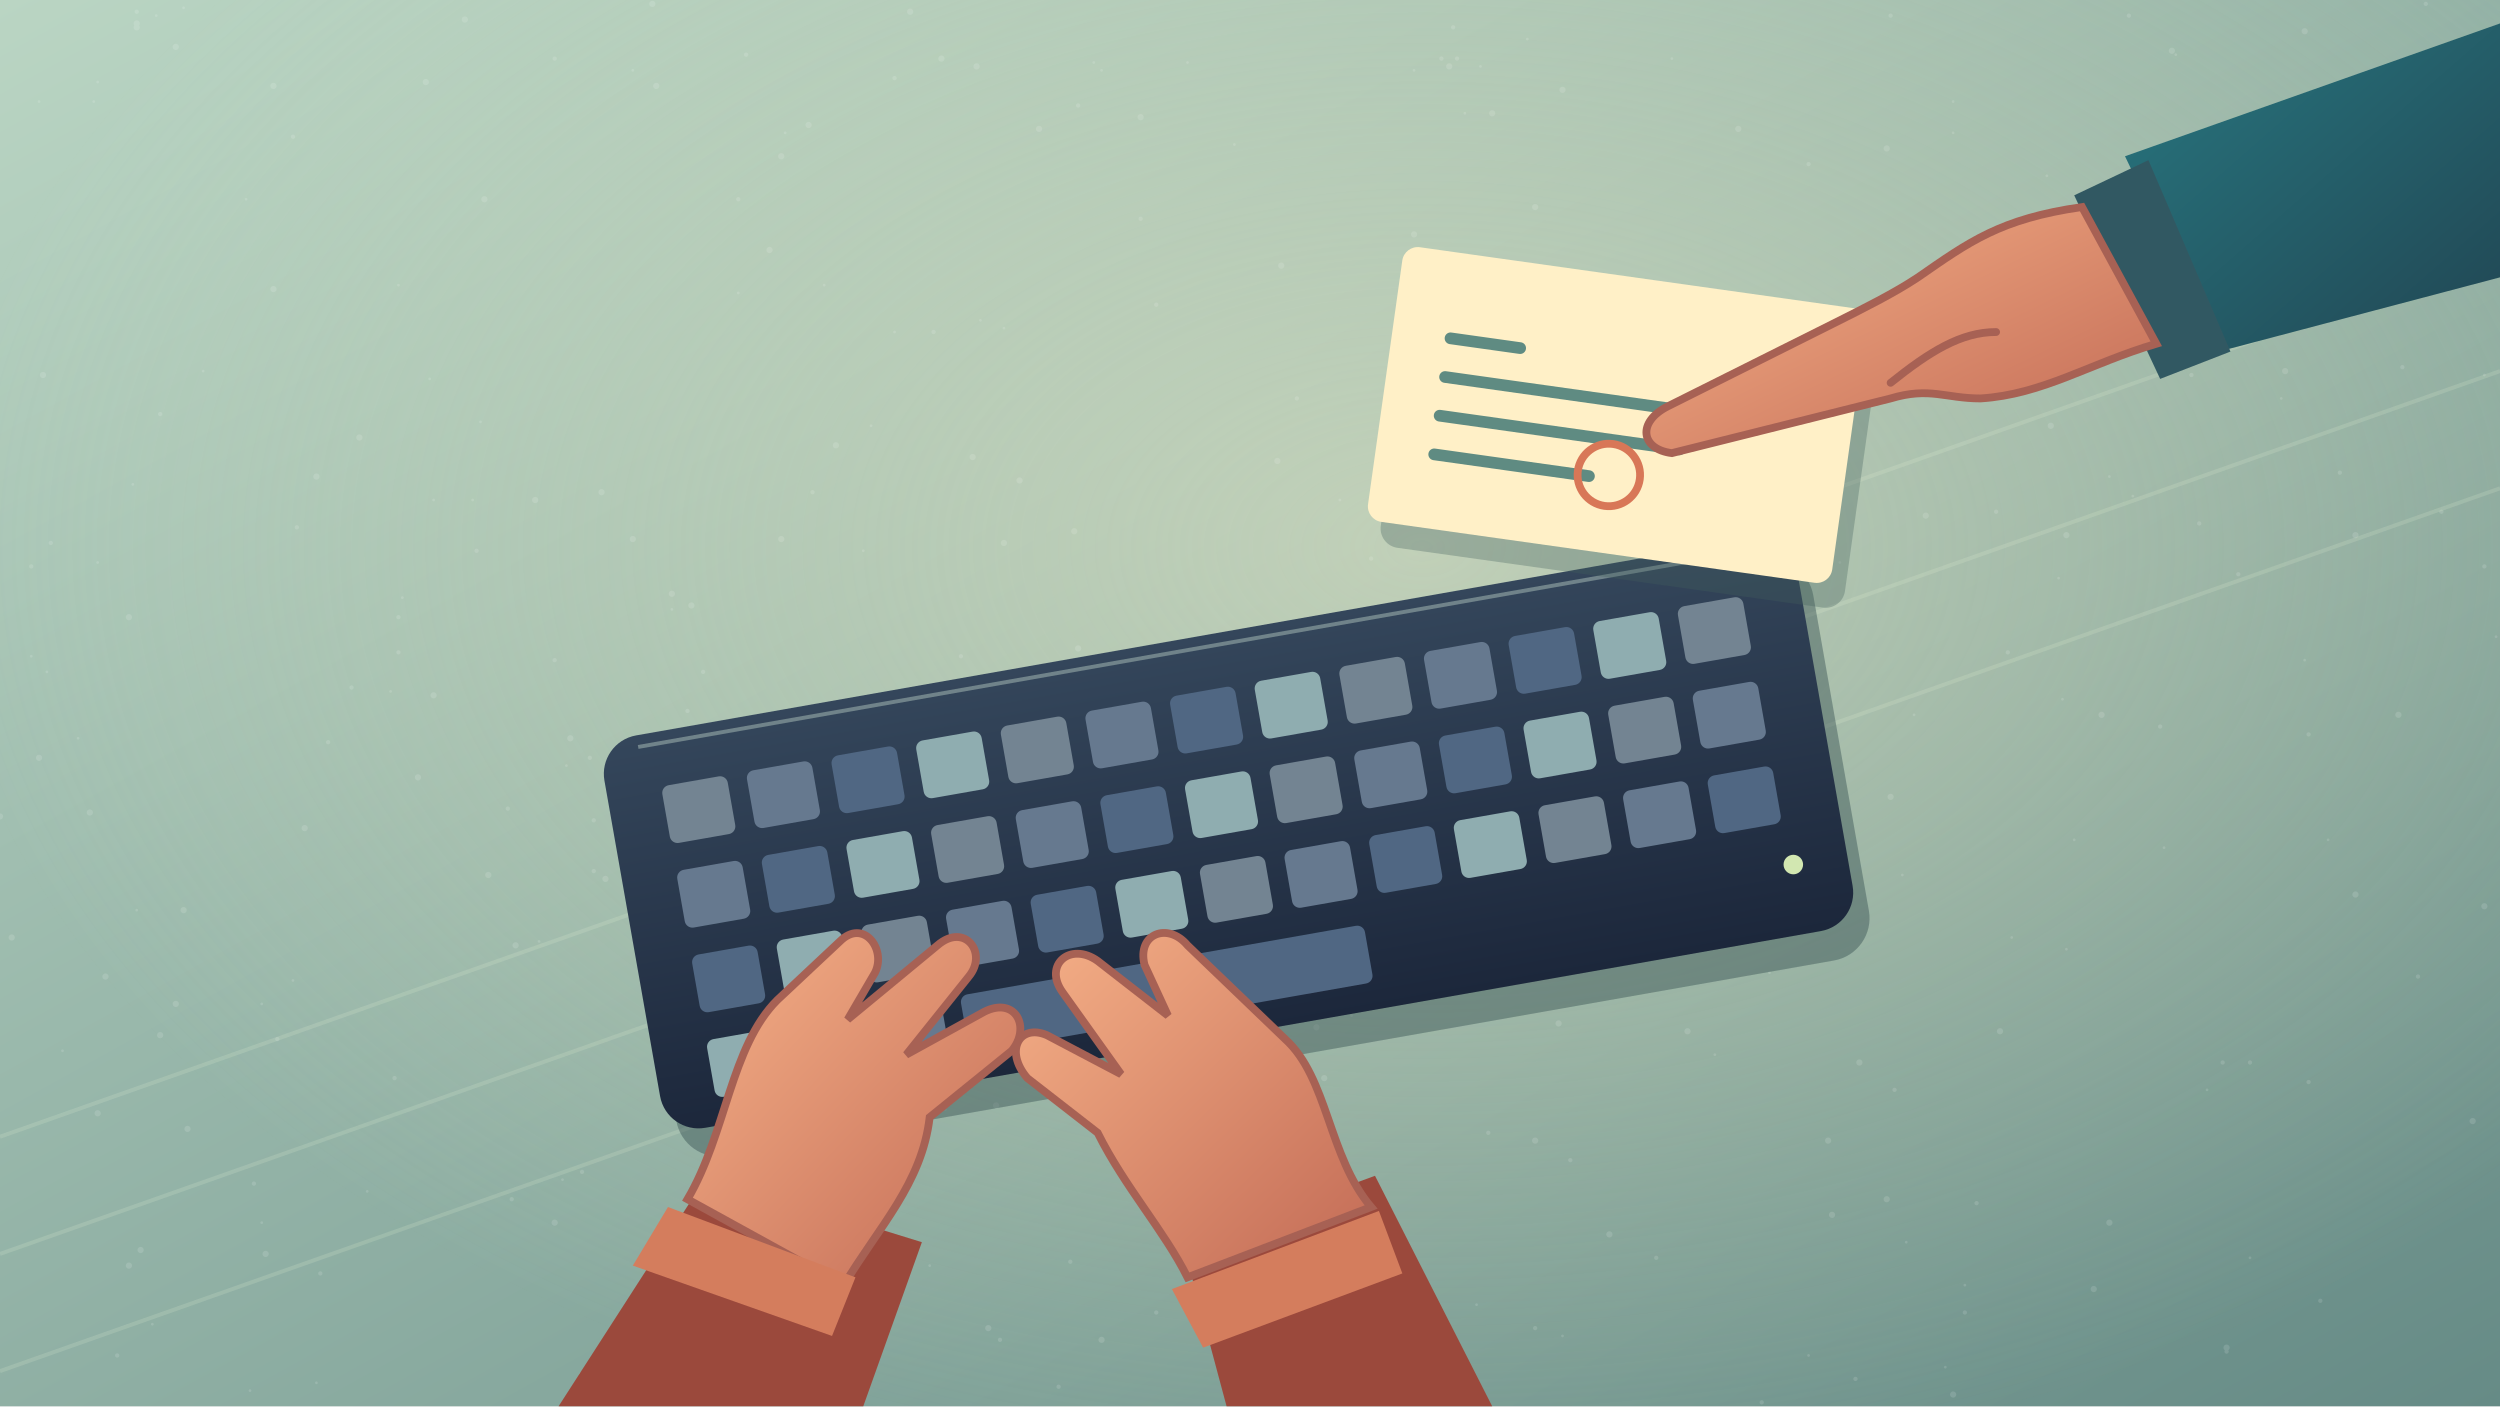
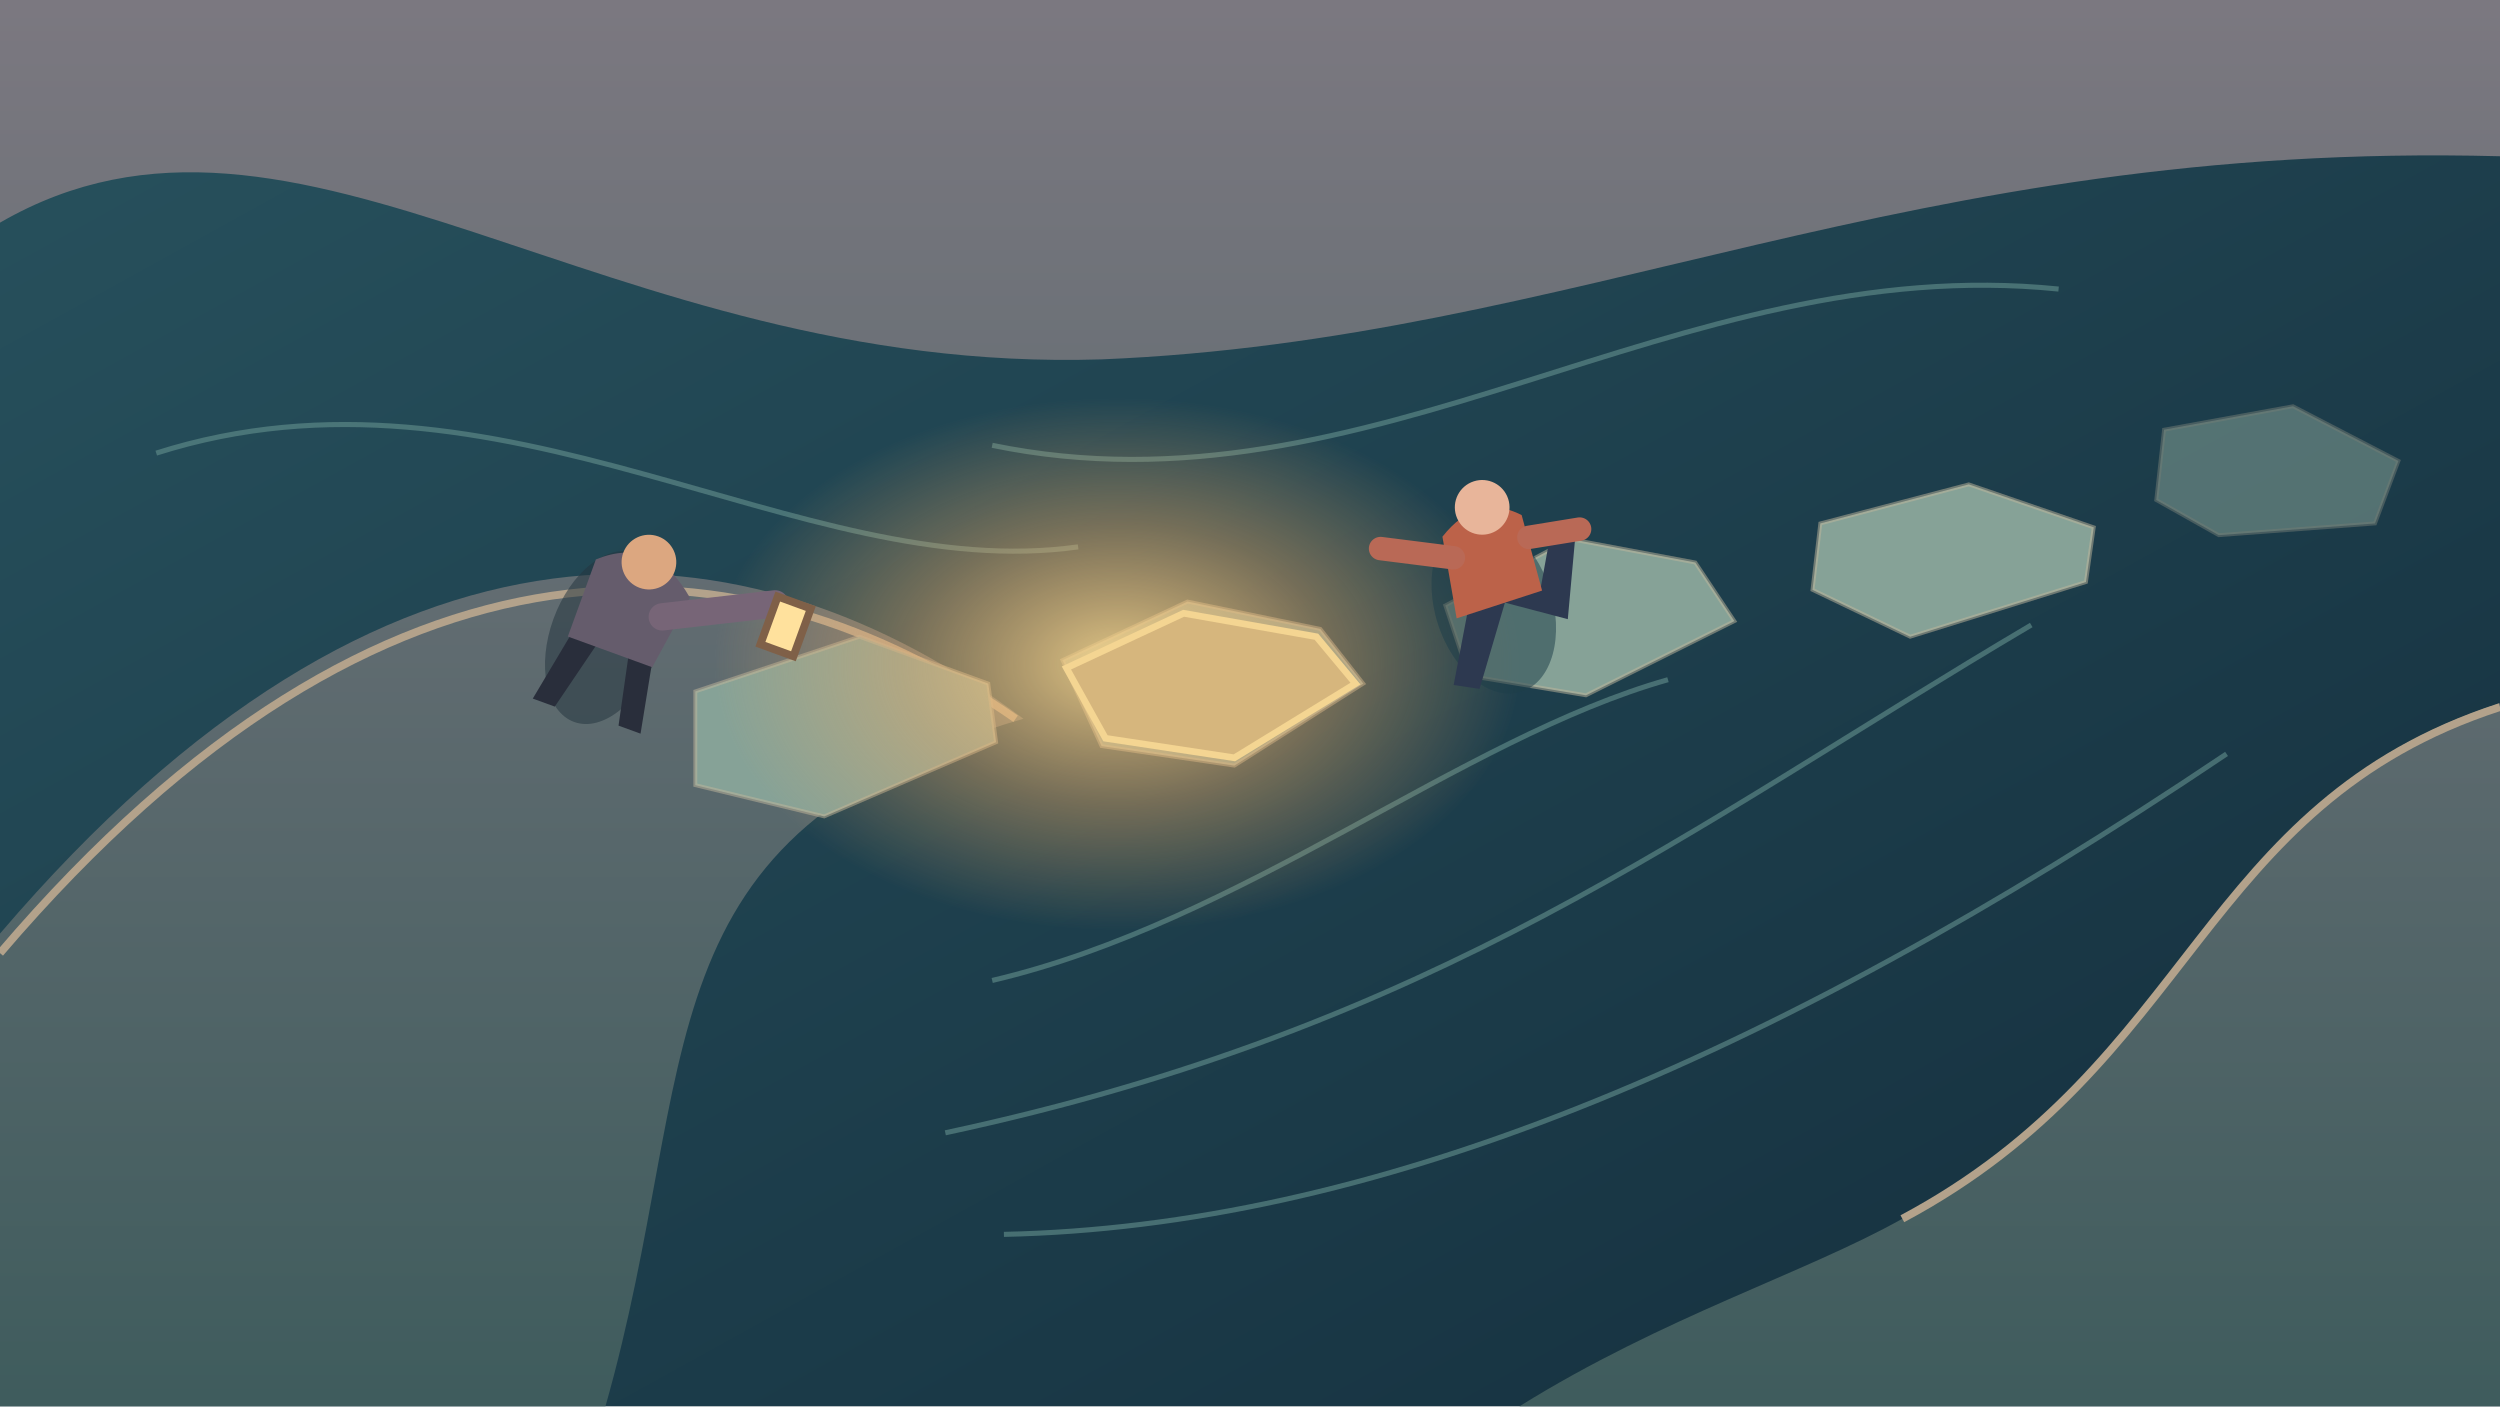
<svg xmlns="http://www.w3.org/2000/svg" width="100%" height="100%" viewBox="0 0 640 360" preserveAspectRatio="xMidYMid slice">
  <defs>
-     <linearGradient id="field" x2="1" y2="1">
-       <stop stop-color="#bad5c3" />
-       <stop offset="1" stop-color="#668b86" />
+     <linearGradient id="stream" x2="1" y2="1">
+       <stop stop-color="#28525e" />
+       <stop offset="1" stop-color="#142e3d" />
    </linearGradient>
-     <radialGradient id="light">
-       <stop stop-color="#f4f1cc" stop-opacity=".48" />
-       <stop offset="1" stop-color="#f4f1cc" stop-opacity="0" />
+     <linearGradient id="bank" x2="0" y2="1">
+       <stop stop-color="#7b7880" />
+       <stop offset="1" stop-color="#3f5c5d" />
+     </linearGradient>
+     <radialGradient id="glow">
+       <stop stop-color="#f5d48c" stop-opacity=".9" />
+       <stop offset=".53" stop-color="#f0ae65" stop-opacity=".41" />
+       <stop offset="1" stop-color="#f0ae65" stop-opacity="0" />
    </radialGradient>
-     <linearGradient id="skin" x2="1" y2="1">
-       <stop stop-color="#f6b188" />
-       <stop offset="1" stop-color="#c26a55" />
-     </linearGradient>
-     <linearGradient id="board" x2="0" y2="1">
-       <stop stop-color="#34465b" />
-       <stop offset="1" stop-color="#1c273b" />
-     </linearGradient>
-     <linearGradient id="sleeve" x2="1" y2="1">
-       <stop stop-color="#287780" />
-       <stop offset="1" stop-color="#214653" />
-     </linearGradient>
  </defs>
-   <path d="M0 0h640v360H0z" fill="url(#field)" />
-   <ellipse cx="365" cy="140" rx="390" ry="240" fill="url(#light)" />
-   <g fill="#fff" opacity=".13">
-     <circle cx="511" cy="131" r="0.55" />
-     <circle cx="514" cy="167" r="0.55" />
-     <circle cx="536" cy="330" r="0.8" />
-     <circle cx="155" cy="225" r="0.8" />
-     <circle cx="490" cy="183" r="0.35" />
-     <circle cx="383" cy="104" r="0.8" />
-     <circle cx="503" cy="329" r="0.35" />
-     <circle cx="603" cy="229" r="0.8" />
-     <circle cx="210" cy="280" r="0.55" />
-     <circle cx="286" cy="220" r="0.55" />
-     <circle cx="424" cy="322" r="0.55" />
-     <circle cx="393" cy="292" r="0.8" />
-     <circle cx="484" cy="204" r="0.8" />
-     <circle cx="450" cy="139" r="0.8" />
-     <circle cx="556" cy="13" r="0.8" />
-     <circle cx="169" cy="234" r="0.8" />
-     <circle cx="124" cy="51" r="0.8" />
-     <circle cx="483" cy="38" r="0.8" />
-     <circle cx="221" cy="141" r="0.35" />
-     <circle cx="553" cy="186" r="0.55" />
-     <circle cx="296" cy="336" r="0.55" />
-     <circle cx="187" cy="351" r="0.35" />
-     <circle cx="12" cy="172" r="0.35" />
-     <circle cx="65" cy="303" r="0.55" />
-     <circle cx="111" cy="178" r="0.8" />
-     <circle cx="8" cy="168" r="0.35" />
-     <circle cx="362" cy="18" r="0.35" />
-     <circle cx="465" cy="120" r="0.35" />
-     <circle cx="35" cy="7" r="0.8" />
-     <circle cx="340" cy="321" r="0.8" />
-     <circle cx="47" cy="233" r="0.8" />
-     <circle cx="636" cy="96" r="0.35" />
-     <circle cx="594" cy="333" r="0.55" />
-     <circle cx="11" cy="96" r="0.8" />
-     <circle cx="364" cy="219" r="0.55" />
-     <circle cx="373" cy="15" r="0.55" />
-     <circle cx="142" cy="313" r="0.8" />
-     <circle cx="368" cy="250" r="0.55" />
-     <circle cx="200" cy="40" r="0.8" />
-     <circle cx="40" cy="4" r="0.35" />
-     <circle cx="591" cy="188" r="0.55" />
-     <circle cx="64" cy="356" r="0.35" />
-     <circle cx="386" cy="239" r="0.55" />
-     <circle cx="24" cy="26" r="0.35" />
-     <circle cx="76" cy="135" r="0.55" />
-     <circle cx="503" cy="336" r="0.55" />
-     <circle cx="439" cy="270" r="0.35" />
-     <circle cx="371" cy="17" r="0.8" />
-     <circle cx="102" cy="167" r="0.55" />
-     <circle cx="275" cy="136" r="0.8" />
-     <circle cx="233" cy="3" r="0.8" />
-     <circle cx="45" cy="257" r="0.8" />
-     <circle cx="90" cy="176" r="0.55" />
-     <circle cx="300" cy="235" r="0.55" />
-     <circle cx="125" cy="224" r="0.8" />
-     <circle cx="500" cy="34" r="0.35" />
-     <circle cx="227" cy="322" r="0.55" />
-     <circle cx="520" cy="95" r="0.35" />
-     <circle cx="107" cy="199" r="0.8" />
-     <circle cx="483" cy="307" r="0.8" />
-     <circle cx="497" cy="96" r="0.55" />
-     <circle cx="201" cy="34" r="0.35" />
-     <circle cx="585" cy="95" r="0.8" />
-     <circle cx="447" cy="112" r="0.35" />
-     <circle cx="249" cy="117" r="0.8" />
-     <circle cx="168" cy="22" r="0.8" />
-     <circle cx="197" cy="64" r="0.8" />
-     <circle cx="3" cy="240" r="0.8" />
-     <circle cx="102" cy="73" r="0.35" />
-     <circle cx="152" cy="223" r="0.55" />
-     <circle cx="485" cy="279" r="0.55" />
-     <circle cx="377" cy="250" r="0.35" />
-     <circle cx="47" cy="2" r="0.35" />
-     <circle cx="439" cy="185" r="0.35" />
-     <circle cx="130" cy="207" r="0.55" />
-     <circle cx="588" cy="80" r="0.55" />
-     <circle cx="327" cy="118" r="0.8" />
-     <circle cx="33" cy="324" r="0.8" />
-     <circle cx="569" cy="272" r="0.55" />
-     <circle cx="82" cy="326" r="0.55" />
-     <circle cx="484" cy="4" r="0.55" />
-     <circle cx="428" cy="15" r="0.35" />
-     <circle cx="343" cy="128" r="0.35" />
-     <circle cx="554" cy="217" r="0.35" />
-     <circle cx="138" cy="241" r="0.35" />
-     <circle cx="346" cy="260" r="0.35" />
-     <circle cx="487" cy="224" r="0.35" />
-     <circle cx="84" cy="190" r="0.55" />
-     <circle cx="337" cy="263" r="0.8" />
-     <circle cx="437" cy="152" r="0.8" />
-     <circle cx="10" cy="26" r="0.35" />
-     <circle cx="451" cy="359" r="0.55" />
-     <circle cx="330" cy="277" r="0.35" />
-     <circle cx="35" cy="3" r="0.55" />
-     <circle cx="13" cy="139" r="0.55" />
-     <circle cx="35" cy="6" r="0.8" />
-     <circle cx="172" cy="156" r="0.35" />
-     <circle cx="266" cy="33" r="0.8" />
-     <circle cx="463" cy="42" r="0.55" />
-     <circle cx="278" cy="221" r="0.35" />
-     <circle cx="206" cy="324" r="0.35" />
-     <circle cx="259" cy="179" r="0.35" />
-     <circle cx="619" cy="250" r="0.55" />
-     <circle cx="393" cy="53" r="0.8" />
-     <circle cx="132" cy="242" r="0.8" />
-     <circle cx="154" cy="126" r="0.8" />
-     <circle cx="208" cy="126" r="0.55" />
-     <circle cx="145" cy="196" r="0.35" />
-     <circle cx="599" cy="121" r="0.55" />
-     <circle cx="282" cy="18" r="0.35" />
-     <circle cx="200" cy="138" r="0.8" />
-     <circle cx="400" cy="244" r="0.35" />
-     <circle cx="371" cy="117" r="0.55" />
-     <circle cx="468" cy="292" r="0.8" />
-     <circle cx="102" cy="158" r="0.55" />
-     <circle cx="279" cy="258" r="0.55" />
-     <circle cx="162" cy="138" r="0.8" />
-     <circle cx="276" cy="27" r="0.55" />
-     <circle cx="471" cy="144" r="0.35" />
-     <circle cx="381" cy="290" r="0.55" />
-     <circle cx="531" cy="215" r="0.35" />
-     <circle cx="251" cy="82" r="0.35" />
-     <circle cx="594" cy="50" r="0.55" />
-     <circle cx="338" cy="256" r="0.35" />
-     <circle cx="356" cy="162" r="0.35" />
-     <circle cx="458" cy="226" r="0.55" />
-     <circle cx="391" cy="10" r="0.35" />
-     <circle cx="332" cy="269" r="0.55" />
-     <circle cx="63" cy="51" r="0.35" />
-     <circle cx="75" cy="251" r="0.35" />
-     <circle cx="261" cy="123" r="0.8" />
-     <circle cx="111" cy="128" r="0.35" />
-     <circle cx="180" cy="205" r="0.35" />
-     <circle cx="245" cy="220" r="0.8" />
-     <circle cx="476" cy="272" r="0.8" />
-     <circle cx="552" cy="90" r="0.8" />
-     <circle cx="362" cy="60" r="0.8" />
-     <circle cx="67" cy="257" r="0.35" />
-     <circle cx="260" cy="274" r="0.35" />
-     <circle cx="296" cy="78" r="0.55" />
-     <circle cx="378" cy="334" r="0.35" />
-     <circle cx="500" cy="357" r="0.8" />
-     <circle cx="207" cy="196" r="0.55" />
-     <circle cx="23" cy="208" r="0.8" />
-     <circle cx="109" cy="21" r="0.8" />
-     <circle cx="506" cy="308" r="0.55" />
-     <circle cx="475" cy="353" r="0.55" />
-     <circle cx="286" cy="215" r="0.8" />
-     <circle cx="92" cy="112" r="0.8" />
-     <circle cx="278" cy="220" r="0.55" />
-     <circle cx="242" cy="284" r="0.35" />
-     <circle cx="0" cy="209" r="0.8" />
-     <circle cx="329" cy="281" r="0.35" />
-     <circle cx="316" cy="37" r="0.35" />
-     <circle cx="274" cy="323" r="0.55" />
-     <circle cx="512" cy="264" r="0.8" />
-     <circle cx="596" cy="215" r="0.35" />
-     <circle cx="152" cy="210" r="0.55" />
-     <circle cx="573" cy="147" r="0.55" />
-     <circle cx="412" cy="316" r="0.8" />
-     <circle cx="402" cy="297" r="0.55" />
-     <circle cx="400" cy="342" r="0.35" />
-     <circle cx="205" cy="304" r="0.55" />
-     <circle cx="387" cy="115" r="0.8" />
-     <circle cx="351" cy="143" r="0.55" />
-     <circle cx="131" cy="307" r="0.55" />
-     <circle cx="146" cy="189" r="0.8" />
-     <circle cx="100" cy="177" r="0.35" />
-     <circle cx="328" cy="68" r="0.8" />
-     <circle cx="256" cy="343" r="0.55" />
-     <circle cx="590" cy="169" r="0.35" />
-     <circle cx="280" cy="273" r="0.35" />
-     <circle cx="201" cy="232" r="0.8" />
-     <circle cx="443" cy="121" r="0.35" />
-     <circle cx="8" cy="145" r="0.55" />
-     <circle cx="584" cy="102" r="0.35" />
-     <circle cx="364" cy="64" r="0.55" />
-     <circle cx="241" cy="15" r="0.8" />
-     <circle cx="70" cy="74" r="0.8" />
-     <circle cx="253" cy="340" r="0.8" />
-     <circle cx="36" cy="320" r="0.8" />
-     <circle cx="405" cy="213" r="0.35" />
-     <circle cx="280" cy="16" r="0.35" />
-     <circle cx="214" cy="114" r="0.8" />
-     <circle cx="16" cy="269" r="0.35" />
-     <circle cx="110" cy="97" r="0.35" />
-     <circle cx="453" cy="249" r="0.35" />
-     <circle cx="527" cy="148" r="0.35" />
-     <circle cx="189" cy="75" r="0.35" />
-     <circle cx="35" cy="233" r="0.35" />
-     <circle cx="626" cy="12" r="0.55" />
-     <circle cx="94" cy="305" r="0.35" />
-     <circle cx="500" cy="26" r="0.35" />
-     <circle cx="529" cy="243" r="0.35" />
-     <circle cx="39" cy="339" r="0.35" />
-     <circle cx="179" cy="330" r="0.35" />
-     <circle cx="67" cy="313" r="0.35" />
-     <circle cx="257" cy="139" r="0.8" />
-     <circle cx="375" cy="29" r="0.35" />
-     <circle cx="292" cy="56" r="0.55" />
-     <circle cx="393" cy="340" r="0.55" />
-     <circle cx="373" cy="130" r="0.55" />
-     <circle cx="425" cy="215" r="0.35" />
-     <circle cx="25" cy="21" r="0.35" />
-     <circle cx="164" cy="236" r="0.55" />
-     <circle cx="162" cy="348" r="0.55" />
-     <circle cx="563" cy="134" r="0.55" />
-     <circle cx="144" cy="302" r="0.35" />
-     <circle cx="545" cy="4" r="0.55" />
-     <circle cx="276" cy="166" r="0.8" />
-     <circle cx="162" cy="18" r="0.35" />
-     <circle cx="418" cy="135" r="0.55" />
-     <circle cx="488" cy="318" r="0.35" />
-     <circle cx="25" cy="144" r="0.35" />
-     <circle cx="469" cy="311" r="0.8" />
-     <circle cx="151" cy="194" r="0.55" />
-     <circle cx="10" cy="194" r="0.8" />
-     <circle cx="231" cy="212" r="0.55" />
-     <circle cx="282" cy="343" r="0.8" />
-     <circle cx="493" cy="132" r="0.8" />
-     <circle cx="170" cy="255" r="0.55" />
-     <circle cx="229" cy="20" r="0.55" />
-     <circle cx="372" cy="7" r="0.55" />
-     <circle cx="241" cy="234" r="0.8" />
-     <circle cx="390" cy="167" r="0.35" />
-     <circle cx="142" cy="15" r="0.55" />
-     <circle cx="257" cy="84" r="0.35" />
-     <circle cx="291" cy="268" r="0.55" />
-     <circle cx="149" cy="352" r="0.8" />
-     <circle cx="81" cy="354" r="0.35" />
-     <circle cx="41" cy="106" r="0.55" />
-     <circle cx="540" cy="122" r="0.35" />
-     <circle cx="563" cy="85" r="0.8" />
-     <circle cx="432" cy="264" r="0.8" />
-     <circle cx="101" cy="276" r="0.55" />
-     <circle cx="142" cy="169" r="0.55" />
-     <circle cx="137" cy="128" r="0.8" />
-     <circle cx="379" cy="17" r="0.35" />
-     <circle cx="561" cy="96" r="0.55" />
-     <circle cx="271" cy="355" r="0.55" />
-     <circle cx="633" cy="287" r="0.8" />
-     <circle cx="167" cy="1" r="0.8" />
-     <circle cx="123" cy="108" r="0.35" />
-     <circle cx="590" cy="8" r="0.8" />
-     <circle cx="75" cy="35" r="0.55" />
-     <circle cx="420" cy="104" r="0.8" />
-     <circle cx="369" cy="15" r="0.55" />
-     <circle cx="191" cy="323" r="0.35" />
-     <circle cx="352" cy="189" r="0.8" />
-     <circle cx="329" cy="235" r="0.8" />
-     <circle cx="27" cy="250" r="0.8" />
-     <circle cx="614" cy="183" r="0.8" />
-     <circle cx="122" cy="141" r="0.55" />
-     <circle cx="34" cy="124" r="0.35" />
-     <circle cx="569" cy="63" r="0.55" />
-     <circle cx="103" cy="153" r="0.35" />
-     <circle cx="524" cy="45" r="0.35" />
-     <circle cx="576" cy="322" r="0.35" />
-     <circle cx="189" cy="51" r="0.55" />
-     <circle cx="20" cy="189" r="0.35" />
-     <circle cx="207" cy="32" r="0.8" />
-     <circle cx="525" cy="109" r="0.8" />
-     <circle cx="33" cy="158" r="0.8" />
-     <circle cx="412" cy="124" r="0.35" />
-     <circle cx="332" cy="102" r="0.55" />
-     <circle cx="576" cy="272" r="0.55" />
-     <circle cx="639" cy="163" r="0.35" />
-     <circle cx="30" cy="347" r="0.55" />
-     <circle cx="284" cy="263" r="0.8" />
-     <circle cx="316" cy="337" r="0.35" />
-     <circle cx="410" cy="237" r="0.8" />
-     <circle cx="348" cy="192" r="0.55" />
-     <circle cx="400" cy="23" r="0.8" />
-     <circle cx="121" cy="128" r="0.35" />
-     <circle cx="179" cy="253" r="0.8" />
-     <circle cx="462" cy="197" r="0.55" />
-     <circle cx="565" cy="279" r="0.35" />
-     <circle cx="471" cy="232" r="0.8" />
-     <circle cx="41" cy="265" r="0.8" />
-     <circle cx="529" cy="137" r="0.8" />
-     <circle cx="250" cy="17" r="0.8" />
-     <circle cx="603" cy="137" r="0.8" />
-     <circle cx="292" cy="30" r="0.8" />
-     <circle cx="171" cy="232" r="0.55" />
-     <circle cx="25" cy="285" r="0.8" />
-     <circle cx="330" cy="286" r="0.35" />
-     <circle cx="81" cy="122" r="0.8" />
-     <circle cx="636" cy="145" r="0.55" />
-     <circle cx="70" cy="22" r="0.8" />
-     <circle cx="238" cy="324" r="0.35" />
-     <circle cx="382" cy="29" r="0.8" />
-     <circle cx="283" cy="273" r="0.55" />
-     <circle cx="270" cy="198" r="0.35" />
-     <circle cx="239" cy="85" r="0.55" />
-     <circle cx="570" cy="345" r="0.8" />
-     <circle cx="528" cy="179" r="0.35" />
-     <circle cx="368" cy="118" r="0.55" />
-     <circle cx="211" cy="73" r="0.35" />
-     <circle cx="621" cy="1" r="0.55" />
-     <circle cx="246" cy="168" r="0.55" />
-     <circle cx="625" cy="131" r="0.55" />
-     <circle cx="460" cy="145" r="0.55" />
-     <circle cx="546" cy="127" r="0.35" />
-     <circle cx="180" cy="172" r="0.55" />
-     <circle cx="172" cy="152" r="0.8" />
-     <circle cx="149" cy="300" r="0.55" />
-     <circle cx="290" cy="203" r="0.55" />
-     <circle cx="465" cy="89" r="0.8" />
-     <circle cx="177" cy="155" r="0.8" />
-     <circle cx="78" cy="212" r="0.8" />
-     <circle cx="48" cy="289" r="0.8" />
-     <circle cx="119" cy="5" r="0.8" />
-     <circle cx="238" cy="262" r="0.35" />
-     <circle cx="557" cy="14" r="0.35" />
-     <circle cx="463" cy="347" r="0.35" />
-     <circle cx="45" cy="12" r="0.8" />
-     <circle cx="191" cy="14" r="0.55" />
-     <circle cx="255" cy="283" r="0.8" />
-     <circle cx="615" cy="94" r="0.55" />
-     <circle cx="378" cy="99" r="0.55" />
-     <circle cx="52" cy="95" r="0.35" />
-     <circle cx="467" cy="88" r="0.55" />
-     <circle cx="540" cy="313" r="0.8" />
-     <circle cx="223" cy="109" r="0.35" />
-     <circle cx="515" cy="240" r="0.35" />
-     <circle cx="498" cy="350" r="0.35" />
-     <circle cx="570" cy="346" r="0.55" />
-     <circle cx="445" cy="33" r="0.8" />
-     <circle cx="636" cy="232" r="0.8" />
-     <circle cx="176" cy="182" r="0.55" />
-     <circle cx="339" cy="276" r="0.8" />
-     <circle cx="518" cy="72" r="0.8" />
-     <circle cx="304" cy="16" r="0.35" />
-     <circle cx="538" cy="183" r="0.8" />
-     <circle cx="591" cy="277" r="0.55" />
-     <circle cx="329" cy="316" r="0.8" />
-     <circle cx="71" cy="266" r="0.55" />
-     <circle cx="399" cy="262" r="0.8" />
-     <circle cx="229" cy="85" r="0.35" />
-     <circle cx="68" cy="321" r="0.8" />
+   <rect width="640" height="360" fill="url(#stream)" />
+   <path d="M0 0h640v40c-152-4-236 47-358 52C154 96 76 13 0 57zM0 239c99-116 191-108 262-55-100 29-82 88-107 176H0zM640 180c-77 25-78 91-153 132-25 14-61 25-98 48h251z" fill="url(#bank)" />
+   <path d="M0 244c99-116 191-108 260-60M640 181c-77 25-78 91-153 131" stroke="#b3a28b" stroke-width="2" fill="none" />
+   <path d="M40 116c88-28 165 34 236 24m-22-26c97 20 175-50 273-40m-270 242c93-2 194-43 313-123m-328 97c126-27 190-78 278-130m-266 91c64-15 120-62 173-77" stroke="#64918d" stroke-width="1.3" fill="none" opacity=".6" />
+   <g fill="#86a297" stroke="#c0b79c" stroke-opacity=".5">
+     <path d="M178 177l42-14 33 12 2 15-44 19-33-8z" />
+     <path d="M272 169l32-15 34 7 11 14-33 21-34-5z" />
+     <path d="M370 155l32-17 32 6 10 15-38 19-30-5z" />
+     <path d="M466 134l38-10 32 11-2 14-45 14-25-12z" />
+     <path d="M554 110l33-6 27 14-6 16-40 3-16-9z" opacity=".53" />
  </g>
-   <path d="M0 291L640 65m-640 256L640 95M0 351L640 125" stroke="#eff9db" opacity=".16" />
-   <g transform="translate(153 190) rotate(-10)">
-     <rect x="3" y="6" width="310" height="104" rx="11" fill="#304a4d" opacity=".42" />
-     <rect width="310" height="102" rx="10" fill="url(#board)" />
-     <path d="M10 3h287" stroke="#adc2b9" opacity=".5" />
-     <rect x="14" y="14" width="17" height="15" rx="2" fill="#738492" />
-     <rect x="36" y="14" width="17" height="15" rx="2" fill="#66798f" />
-     <rect x="58" y="14" width="17" height="15" rx="2" fill="#506783" />
-     <rect x="80" y="14" width="17" height="15" rx="2" fill="#8fadb0" />
-     <rect x="102" y="14" width="17" height="15" rx="2" fill="#738492" />
-     <rect x="124" y="14" width="17" height="15" rx="2" fill="#66798f" />
-     <rect x="146" y="14" width="17" height="15" rx="2" fill="#506783" />
-     <rect x="168" y="14" width="17" height="15" rx="2" fill="#8fadb0" />
-     <rect x="190" y="14" width="17" height="15" rx="2" fill="#738492" />
-     <rect x="212" y="14" width="17" height="15" rx="2" fill="#66798f" />
-     <rect x="234" y="14" width="17" height="15" rx="2" fill="#506783" />
-     <rect x="256" y="14" width="17" height="15" rx="2" fill="#8fadb0" />
-     <rect x="278" y="14" width="17" height="15" rx="2" fill="#738492" />
-     <rect x="14" y="36" width="17" height="15" rx="2" fill="#66798f" />
-     <rect x="36" y="36" width="17" height="15" rx="2" fill="#506783" />
-     <rect x="58" y="36" width="17" height="15" rx="2" fill="#8fadb0" />
-     <rect x="80" y="36" width="17" height="15" rx="2" fill="#738492" />
-     <rect x="102" y="36" width="17" height="15" rx="2" fill="#66798f" />
-     <rect x="124" y="36" width="17" height="15" rx="2" fill="#506783" />
-     <rect x="146" y="36" width="17" height="15" rx="2" fill="#8fadb0" />
-     <rect x="168" y="36" width="17" height="15" rx="2" fill="#738492" />
-     <rect x="190" y="36" width="17" height="15" rx="2" fill="#66798f" />
-     <rect x="212" y="36" width="17" height="15" rx="2" fill="#506783" />
-     <rect x="234" y="36" width="17" height="15" rx="2" fill="#8fadb0" />
-     <rect x="256" y="36" width="17" height="15" rx="2" fill="#738492" />
-     <rect x="278" y="36" width="17" height="15" rx="2" fill="#66798f" />
-     <rect x="14" y="58" width="17" height="15" rx="2" fill="#506783" />
-     <rect x="36" y="58" width="17" height="15" rx="2" fill="#8fadb0" />
-     <rect x="58" y="58" width="17" height="15" rx="2" fill="#738492" />
-     <rect x="80" y="58" width="17" height="15" rx="2" fill="#66798f" />
-     <rect x="102" y="58" width="17" height="15" rx="2" fill="#506783" />
-     <rect x="124" y="58" width="17" height="15" rx="2" fill="#8fadb0" />
-     <rect x="146" y="58" width="17" height="15" rx="2" fill="#738492" />
-     <rect x="168" y="58" width="17" height="15" rx="2" fill="#66798f" />
-     <rect x="190" y="58" width="17" height="15" rx="2" fill="#506783" />
-     <rect x="212" y="58" width="17" height="15" rx="2" fill="#8fadb0" />
-     <rect x="234" y="58" width="17" height="15" rx="2" fill="#738492" />
-     <rect x="256" y="58" width="17" height="15" rx="2" fill="#66798f" />
-     <rect x="278" y="58" width="17" height="15" rx="2" fill="#506783" />
-     <rect x="14" y="80" width="17" height="15" rx="2" fill="#8fadb0" />
-     <rect x="36" y="80" width="17" height="15" rx="2" fill="#738492" />
-     <rect x="58" y="80" width="17" height="15" rx="2" fill="#66798f" />
-     <rect x="80" y="80" width="105" height="15" rx="2" fill="#506783" />
-     <circle cx="296" cy="84" r="2.5" fill="#d2e7b1" />
+   <ellipse cx="286" cy="170" rx="103" ry="68" fill="url(#glow)" />
+   <path d="M273 171l30-14 34 6 10 12-31 19-33-5z" fill="#d6b67d" stroke="#f4d592" stroke-width="1.7" />
+   <g transform="translate(161 158) rotate(20)">
+     <ellipse cx="-4" cy="7" rx="14" ry="23" fill="#24343e" opacity=".53" />
+     <path d="M-12 7l-4 21h6l5-20 8 0 4 19h6L9 6z" fill="#292e3b" />
+     <path d="M-13-11q12-11 26 1l-3 20h-23z" fill="#655c6c" />
+     <circle cx="0" cy="-15" r="7" fill="#dca780" />
+     <path d="M8-3l26-13" stroke="#776577" stroke-width="7" stroke-linecap="round" />
+     <path d="M34-18h9v13h-9z" fill="#ffe19d" stroke="#7f6048" stroke-width="2" />
  </g>
-   <g transform="rotate(8 423 107)">
-     <rect x="358" y="78" width="120" height="71" rx="5" fill="#415f5b" opacity=".32" />
-     <rect x="354" y="72" width="120" height="71" rx="4" fill="#fff0c7" />
-     <path d="M369 94h18m-18 10h76m-76 10h62m-62 10h40" stroke="#5f8b82" stroke-width="3" stroke-linecap="round" />
-     <circle cx="414" cy="123" r="8" fill="none" stroke="#d87757" stroke-width="2" />
+   <g transform="translate(385 147) rotate(-18)">
+     <ellipse cx="-5" cy="7" rx="15" ry="23" fill="#1c3d49" opacity=".52" />
+     <path d="M-10 3l-11 20 6 3L-2 7 12 16l9-21-6-2-7 13L4 0z" fill="#2d3950" />
+     <path d="M-12-14q12-8 21 1l-1 20h-23z" fill="#bc6249" />
+     <circle cx="0" cy="-18" r="7" fill="#e8b59a" />
+     <path d="M-11-8l-17-8m37 9l13 2" stroke="#b96956" stroke-width="6" stroke-linecap="round" />
  </g>
-   <path d="M640 6l-96 34 24 50 72-19z" fill="url(#sleeve)" />
-   <path d="M550 41l21 49-18 7-22-47z" fill="#315862" />
-   <path d="M533 53c-21 3-29 9-42 18-6 4-14 8-22 12l-42 21c-8 4-7 11 1 12l56-14c10-3 14 0 23 0 16-1 28-9 45-14z" fill="url(#skin)" stroke="#a76154" stroke-width="2" />
-   <path d="M484 98c10-8 18-13 27-13" fill="none" stroke="#a76154" stroke-width="2" stroke-linecap="round" />
-   <path d="M143 360l38-59 55 17-15 42zM382 360l-30-59-49 18 11 41z" fill="#9b493c" />
-   <path d="M176 307c10-17 11-39 23-51l16-15c6-6 12 2 9 8l-7 12 23-19c7-6 13 2 8 8l-16 20 20-11c8-4 12 4 7 10l-21 17c-2 17-13 28-22 43z" fill="url(#skin)" stroke="#a76154" stroke-width="2" />
-   <path d="M304 327c-6-12-16-23-23-37l-18-14c-6-7-2-14 5-11l19 10-15-21c-5-7 2-13 9-8l18 14-6-13c-2-8 6-11 11-5l25 24c11 10 11 30 22 43z" fill="url(#skin)" stroke="#a76154" stroke-width="2" />
-   <path d="M171 309l48 18-6 15-51-18zm129 21l53-20 6 16-51 19z" fill="#d47d5d" />
</svg>
